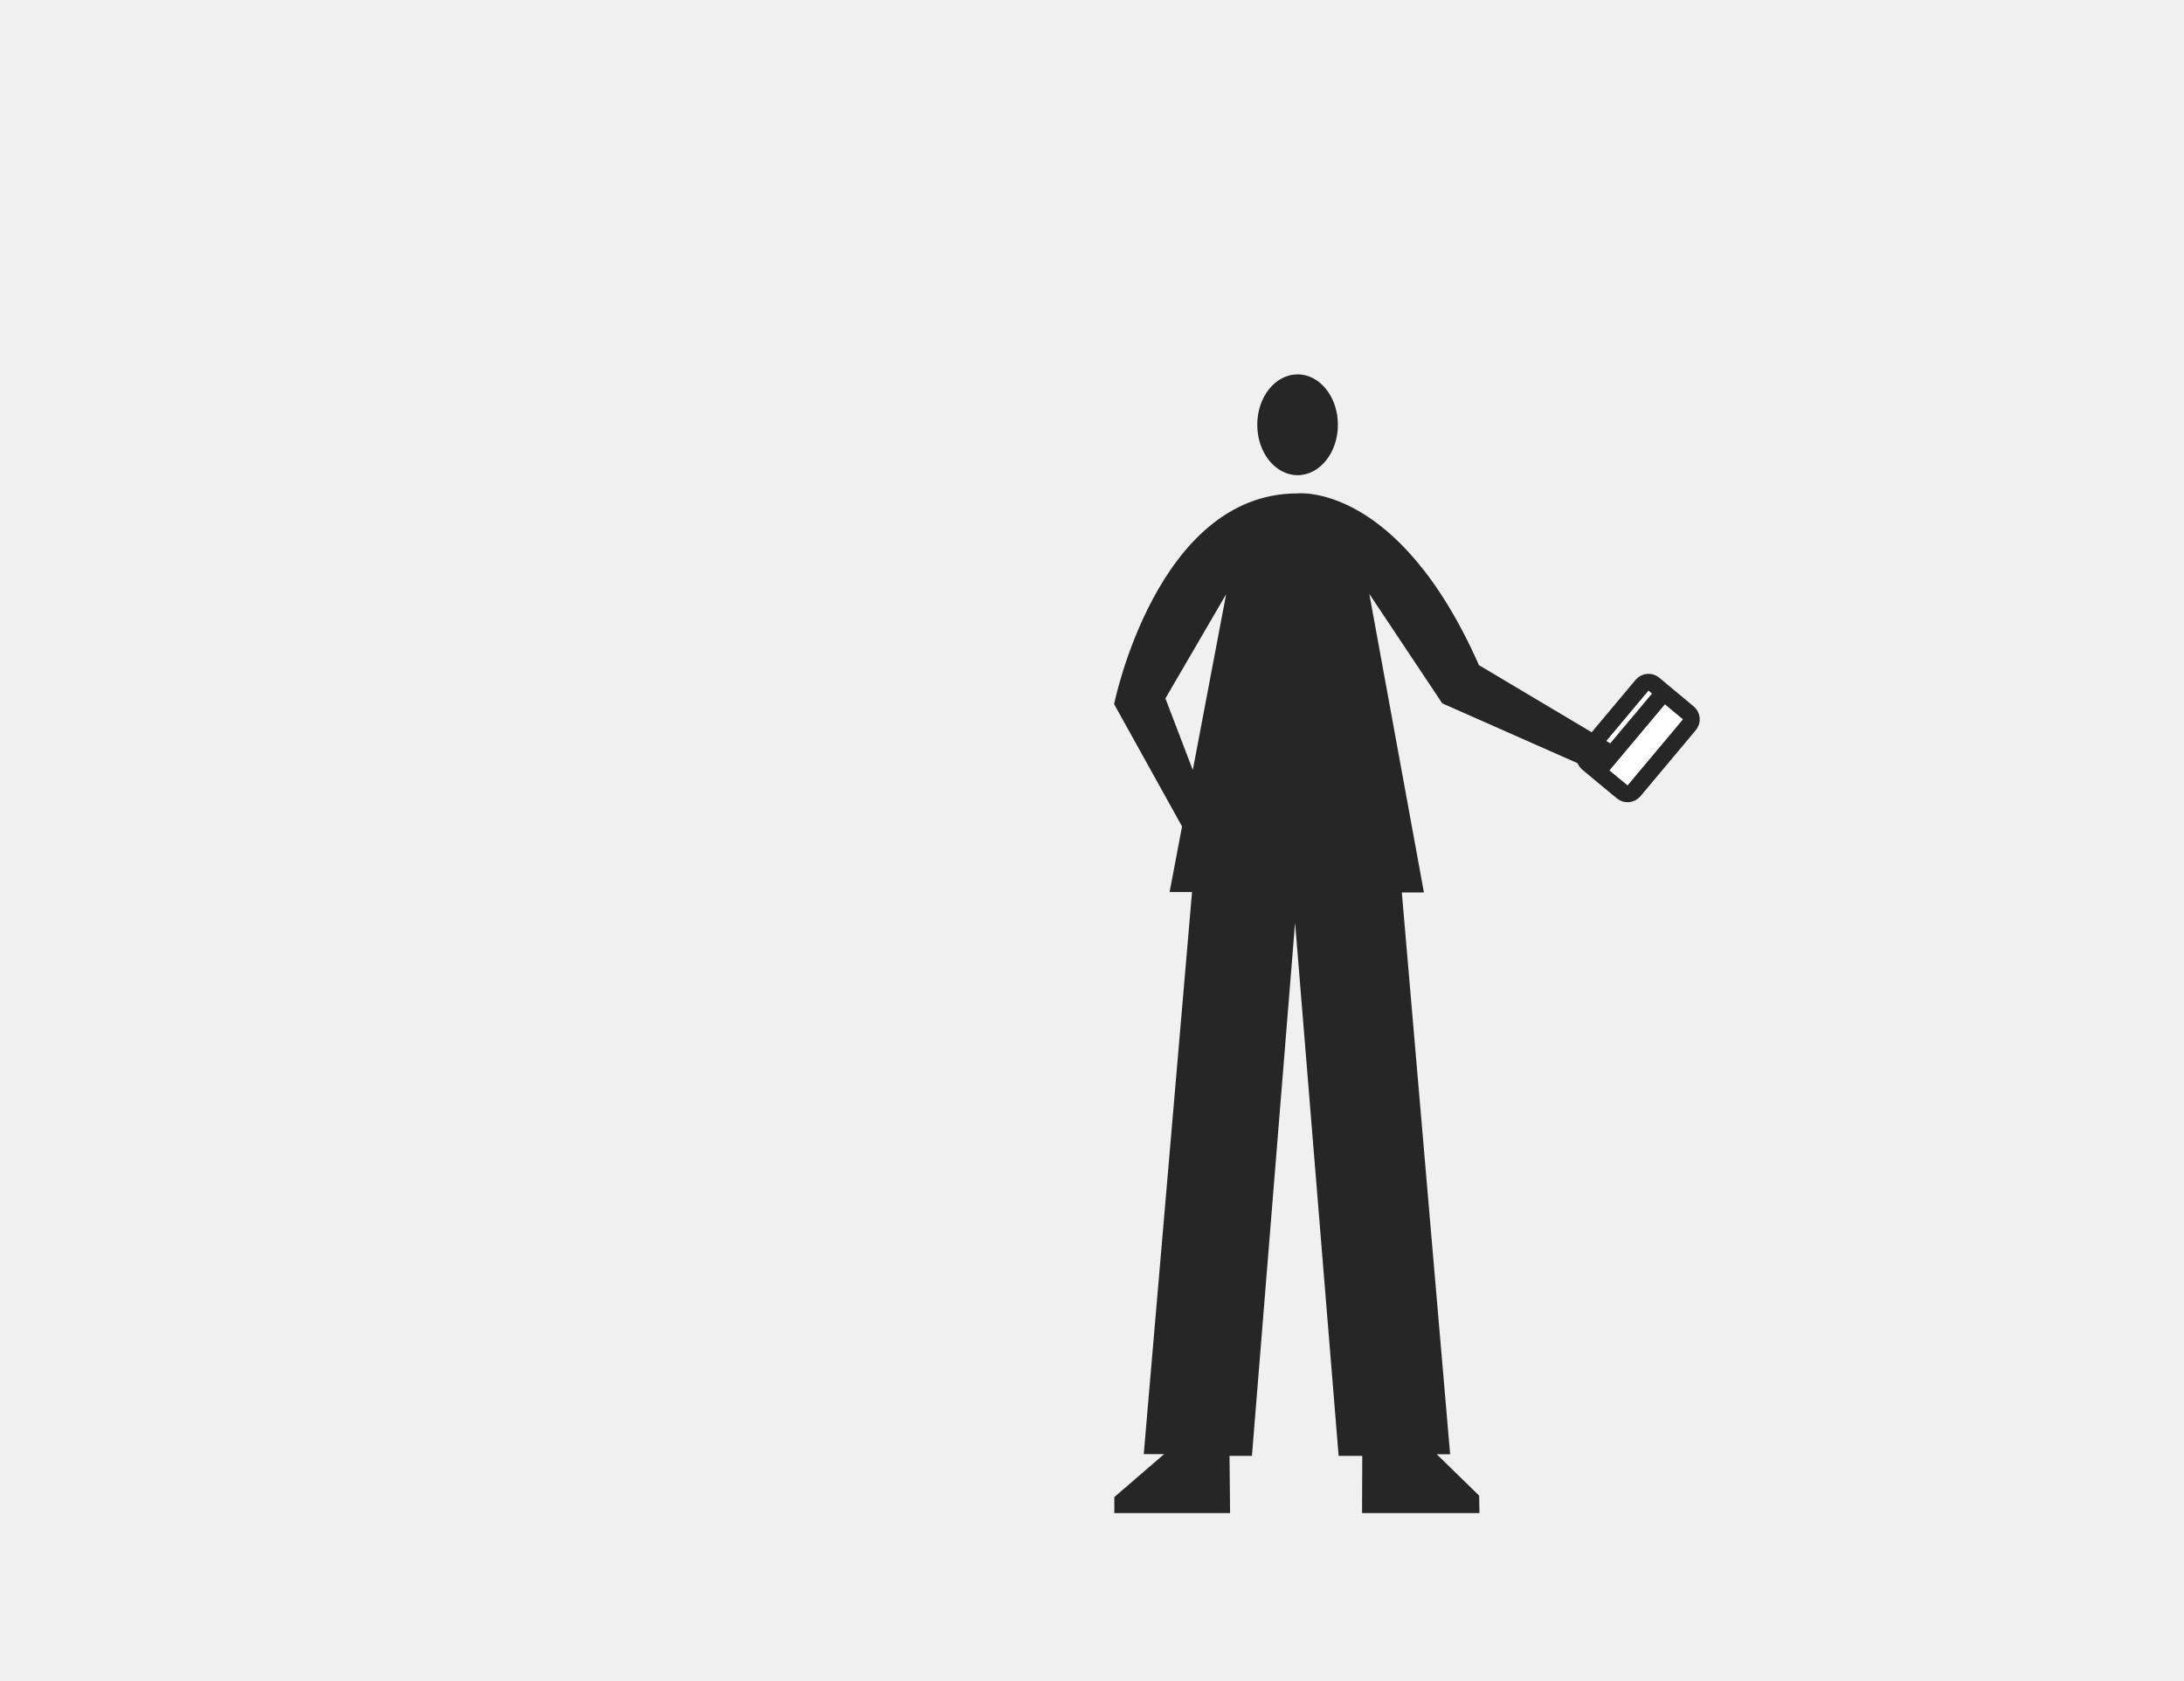
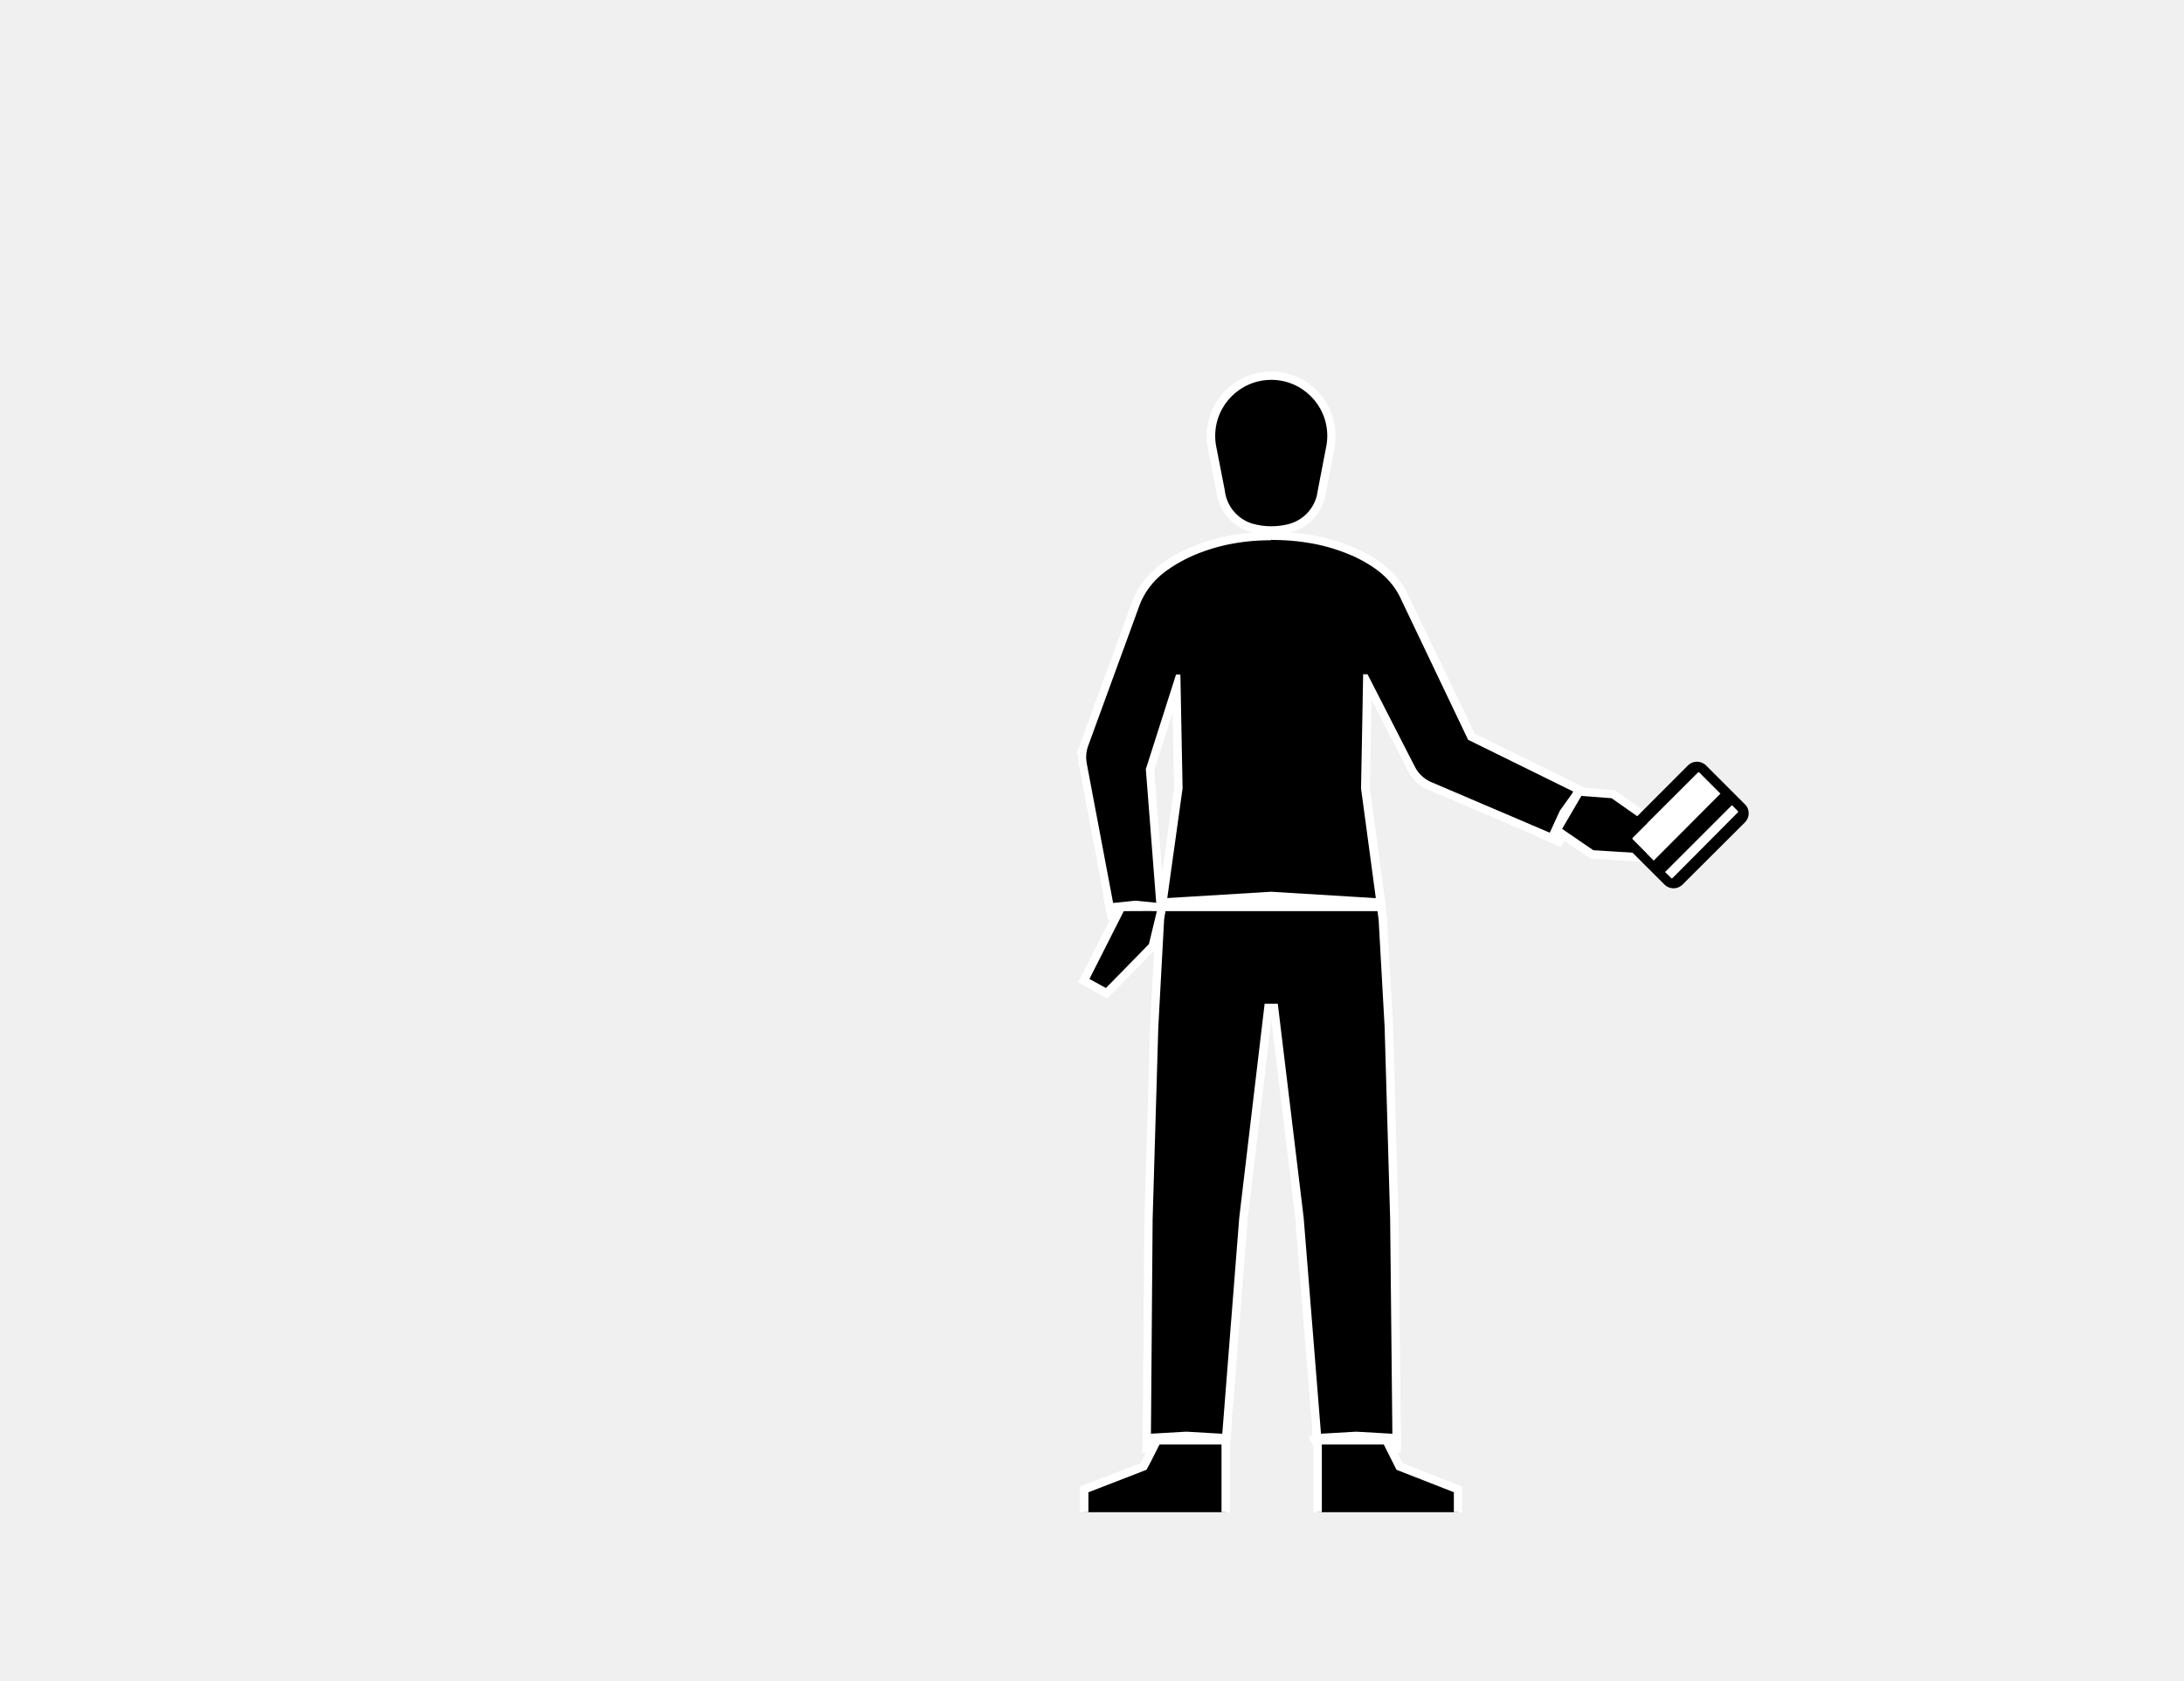
- <svg xmlns="http://www.w3.org/2000/svg" id="Capa_1" data-name="Capa 1" viewBox="0 0 1300 1000">
+ <svg xmlns="http://www.w3.org/2000/svg" id="Capa_3" data-name="Capa 3" viewBox="0 0 1300 1000">
  <defs>
-     <style>.cls-1{fill:#fff;stroke:#262626;stroke-miterlimit:10;stroke-width:10px;}.cls-2{fill:#262626;}</style>
+     <style>.cls-1{fill:#fff;}</style>
  </defs>
-   <path class="cls-1" d="M944.44,447.17l33-39.38a5,5,0,0,1,7-.61l6.57,5.51L1005,424.32a5,5,0,0,1,.61,7l-33,39.38a5,5,0,0,1-7,.61L953,460.88l-2-1.67-6-5A5,5,0,0,1,944.44,447.17Z" />
-   <line class="cls-1" x1="988.85" y1="414" x2="952.1" y2="457.79" />
-   <path class="cls-2" d="M951.75,459.85l7.15-17.21-78.57-46.76C832.06,286.77,772.28,293.66,772.28,293.66c-83.83,0-109.12,125.41-109.12,125.41l40.44,72.82-7.41,39h13.36L680.8,865.46h12.11L663.3,891v9.55h68.89l-.33-34.07,13.34,0,25.68-317.3,25.92,317.3,14.08,0-.13,34.07h69.88l-.18-10.38-25.28-24.66h8L834.42,531.15l13.15,0-32.5-177.67,43.42,65.14ZM710,458.3,693.7,415.68l36.14-62Z" />
-   <ellipse class="cls-2" cx="772.37" cy="252.81" rx="24" ry="30" />
+   <polygon class="cls-1" points="661.38 544.8 659.57 535.21 675.94 533.54 688.44 534.78 690.51 534.99 691.26 544.59 688.57 544.7 671.35 544.78 671.35 544.79 668.85 544.8 661.38 544.8" />
+   <path class="cls-1" d="M676,536.05l11.93,1.18.3,0,.37,4.83h0v.1l-19.71.09h-5.4l-.92-4.88,9.26-.95,4.16-.42m0-5-.5.05-4.16.43-9.26.94-5.42.56,1,5.35.93,4.88.77,4.07h14.54v0l14.73-.07,5.38,0-.41-5.26h0v-.2l-.38-4.83-.32-4.15-4.15-.43-.3,0-11.95-1.19-.5-.05Z" />
+   <polygon class="cls-1" points="919.2 497.17 923.51 487.75 926.36 481.53 935.82 468.24 942.01 471.29 945.38 471.62 940.66 479.72 931.97 494.64 928.08 500.98 919.2 497.17" />
+   <path class="cls-1" d="M936.63,471.42l4.52,2.23,0,.06.15,0-2.76,4.73-8.24,14.14-.45.78-2.73,4.45-4.54-1.95,2.15-4.7,1.09-2.39,2.75-6,4.57-6.41.41-.57,3.12-4.38M935,465.06l-2.47,3.46-3.12,4.38-.4.56-4.57,6.42-.28.39-.19.43-2.75,6-1.1,2.4L918,493.8l-2.13,4.65,4.7,2,4.55,2,4,1.71,2.26-3.7,2.73-4.45,0-.05,0,0,.45-.78L942.82,481l2.76-4.72,2.26-3.88.48-.76h0l1.21-2.07-6.79-.68-3.87-1.91L935,465.06Z" />
+   <polygon class="cls-1" points="782.75 857.22 784.1 857.22 783.6 850.94 807.3 849.58 831.26 850.95 831.38 862.22 821.38 862.22 785.26 862.24 782.75 857.22" />
+   <path class="cls-1" d="M807.3,852.08l21.49,1.23.07,6.41h-7.47l-34.58,0v0h0v-.09l-.51-6.34,21-1.21m0-5H807l-21,1.21-5.1.29.41,5.1.08,1h-2.7l3.64,7.25,1.39,2.76h3.09l34.59,0h12.51l0-5.05-.07-6.41,0-4.67-4.67-.27-21.49-1.23Z" />
+   <polygon class="cls-1" points="691.35 862.22 682.51 862.22 682.61 850.93 706.16 849.58 730.24 850.98 729.54 859.91 729.54 862.22 727.04 862.24 691.35 862.22" />
+   <path class="cls-1" d="M706.16,852.08l21.39,1.25-.5,6.39h0v0l-34.58,0H685l.06-6.43,21.07-1.21m0-5h-.28L684.8,848.3l-4.67.27,0,4.68-.06,6.43,0,5h12.49l34.56,0h5V860l.49-6.29.4-5.09-5.09-.29-21.39-1.25Z" />
+   <path class="cls-1" d="M690.55,544.79l.67-3,1.34-9.63,2-.14c5-.35,61.21-3.72,61.78-3.75h.15l64.58,3.93,1.32,9.79.41,2.86Z" />
+   <path class="cls-1" d="M756.51,530.71l62.38,3.8,1,7.67v.11H693.66l0-.11,1.08-7.71c5.07-.36,61.75-3.76,61.75-3.76m0-5h-.3c-2.32.14-56.76,3.41-61.8,3.76l-4,.28-.56,4-1,7.53-1.28,6H825.7l-.82-5.71v-.1l-1-7.63-.54-4.08-4.11-.25-62.38-3.8Z" />
+   <path d="M756.67,315.72a43.26,43.26,0,0,1-11.89-1.64A25.89,25.89,0,0,1,726.52,292l-5.29-27v-.08a35.88,35.88,0,1,1,71.33-5.5,35,35,0,0,1-.4,5.36l0,.09c-.13.9-.3,1.79-.52,2.75l-4.9,25.45v.16l-.07.25-.24,1.27a4.19,4.19,0,0,1-.12.48,25.82,25.82,0,0,1-17.74,18.84,31.6,31.6,0,0,1-3.44.82A44.71,44.71,0,0,1,756.67,315.72Z" />
+   <path class="cls-1" d="M756.67,226.07a33.37,33.37,0,0,1,33.38,33.37,32.62,32.62,0,0,1-.39,5.07h0c-.13.88-.3,1.74-.5,2.59l-4.95,25.74a.2.2,0,0,1,0,.07l-.27,1.42a.59.59,0,0,1,0,.19,23.35,23.35,0,0,1-16.06,17.16,30.79,30.79,0,0,1-3.19.76,42,42,0,0,1-8,.77,40.39,40.39,0,0,1-11.13-1.53,23.4,23.4,0,0,1-16.54-20v0l-4.8-24.5-.5-2.54v-.08a32.91,32.91,0,0,1-.39-5.1,33.37,33.37,0,0,1,33.37-33.37m0-5a38.38,38.38,0,0,0-37.93,44.17h0l0,.17,0,.17.5,2.54,4.75,24.25a28.38,28.38,0,0,0,20,24.1,46,46,0,0,0,12.59,1.74,47.54,47.54,0,0,0,8.92-.86,36.11,36.11,0,0,0,3.69-.88A28.36,28.36,0,0,0,788.7,295.9a6.22,6.22,0,0,0,.16-.71l.23-1.23a3.4,3.4,0,0,0,.07-.34l4.89-25.46c.24-1,.42-2,.56-2.91l0-.36h0a37.59,37.59,0,0,0,.39-5.45,38.42,38.42,0,0,0-38.38-38.37Z" />
+   <polygon points="706.16 854.59 682.57 855.94 683.62 725.69 687 611.21 690.47 547.03 691.48 539.79 822.13 539.79 823.1 547.03 826.67 611.14 829.97 725.64 831.32 855.96 807.3 854.59 784 855.93 773.47 725.02 758.37 599.86 754.98 599.86 740.12 725.12 729.85 855.97 706.16 854.59" />
+   <path class="cls-1" d="M819.94,542.29l.67,5,3.57,64,3.29,114.43,1.32,127.6-21.49-1.23-21,1.21L776,724.82,760.59,597.36h-7.83L737.64,724.82,727.55,853.33l-21.39-1.25-21.07,1.21,1-127.58,3.38-114.43,3.46-64,.7-5H819.94m4.37-5h-135l-.6,4.31-.69,5,0,.21V547l-3.46,64v.12l-3.38,114.44v.1l-1,127.58-.05,5.34,5.33-.31,20.79-1.19,21.09,1.23,4.9.29.38-4.89,10.08-128.41,14.07-118.59L771,725.32l10.33,128.37.39,4.87,4.88-.28,20.72-1.19,21.2,1.22,5.34.3-.05-5.35-1.32-127.6v-.09l-3.29-114.43V611l-3.57-64v-.19l0-.19-.67-5-.59-4.33Z" />
+   <polygon points="645.08 583.68 666.35 541.69 666.35 539.81 667.29 539.8 667.29 539.8 691.79 539.68 690.93 543.06 686.07 563.14 685.62 563.62 658.67 591.16 645.08 583.68" />
+   <path class="cls-1" d="M688.57,542.2v.09l0,.19-.91,3.75-3.79,15.68h0l-25.58,26.13-9.81-5.39,20.35-40.19.09-.17h0l19.71-.09h0m0-5h0l-19.74.09h-5v3.78L643.94,580.4l-2.18,4.31L646,587l9.81,5.39,3.32,1.84,2.66-2.72,25.58-26.13,1-1,.33-1.34,3.8-15.69.91-3.74,0-.18v0l1.56-6.22-6.4,0Z" />
+   <polygon points="729.55 859.72 729.55 900 645.44 900 645.44 886.45 680.74 872.8 687.66 859.11 687.66 857.22 692.47 857.22 724.66 857.24 727.04 857.22 729.54 857.22 729.55 859.72" />
+   <path class="cls-1" d="M722,854.72v0l-29.58,0h-2.29l-5,0v3.82l-4.67,9.22-1.55,3.07-5.86,2.27-27,10.42-3.19,1.24V900h5V888.16l26.94-10.42,7.66-3L685,870l5.2-10.28h2.31l34.58,0v0h0V900h5V854.72Z" />
+   <path d="M644.46,455.3l0-.15v0l-.06-.29-.19-.19v-.94c0-.16,0-.31-.06-.46a21.43,21.43,0,0,1-.09-4.38c0-.25,0-.55.08-.85.06-.53.15-1.07.25-1.59H644l1.3-3.47.14-.42h0l30.41-83.23c0-.11.08-.22.12-.33a44.52,44.52,0,0,1,3.49-7.11c.39-.66.79-1.28,1.21-1.9.15-.23.31-.47.48-.71s.4-.55.58-.8.39-.54.6-.82l2.08,1.41-2-1.53.15-.19c.47-.6,1-1.23,1.52-1.85a44.34,44.34,0,0,1,3.64-3.74l.14-.15.06,0c.14-.14.32-.31.55-.51l.5-.45.7-.61.62-.5,0,0,.49-.4,1-.78.15-.12.38-.28c.27-.21.63-.47,1-.74l.33-.25h0c.53-.38,1.09-.77,1.69-1.16s1-.65,1.5-1l.77-.49,1.25-.76c.41-.25.87-.51,1.33-.77l1.37-.77c.73-.4,1.47-.81,2.25-1.2,1.6-.83,3.27-1.63,4.95-2.37l.91-.4c.88-.38,1.81-.77,2.77-1.15l.75-.29.43-.26H714l2.12-.77,1.48-.52c.84-.28,1.72-.57,2.61-.84l.54-.17,1.2-.35,1.52-.43c.49-.15,1-.29,1.57-.42l1.55-.4,1.55-.37,1.72-.38,1.72-.35c1.62-.33,3.35-.64,5.1-.91l.28,0,1.7-.24,1.84-.24,1.87-.22,1.92-.19,2-.16c2-.16,4.06-.27,6.09-.32,1.36,0,2.78-.07,4.2-.07s2.94,0,4.36.07,2.6.09,3.87.16a3.91,3.91,0,0,1,.49,0c1.2.06,2.48.16,3.89.28l1.94.19,1.94.21,1.44.18,1.36.18c.2,0,.48.06.75.11l.31.05h.23l.2.06c1,.14,2,.3,2.94.48a2.63,2.63,0,0,1,.38.07c1.1.2,2.18.4,3.24.62l1.94.42,1.37.32,1.62.39L790,323l2.23.62,1.21.35.22.07,1.61.5c1.07.34,2.22.72,3.46,1.17,1,.35,2,.71,2.89,1.08l1,.38c.83.33,1.67.68,2.48,1l.61.27h0l.34.16.8.37,1.27.6,1.27.62c2.34,1.16,4.6,2.42,6.71,3.73.68.41,1.34.84,1.95,1.25l.35.23c.73.49,1.48,1,2.14,1.49l.13.1h0l.92.7.73.56.37.3.26.2.11.1c.22.17.42.33.6.49l.57.5c.15.12.33.28.5.44s.33.3.46.43l.35.33a45.33,45.33,0,0,1,3.67,3.81c.53.62,1,1.24,1.55,1.89s.9,1.18,1.37,1.87c.2.27.41.58.61.89s.37.55.57.88c.4.62.81,1.32,1.25,2.1.2.35.4.72.59,1.1s.52,1,.77,1.54.39.83.57,1.25c.08.17.16.34.23.52l33.32,69.82.42.86,1.13,2.37.2.42,4,8.33,64.59,31.79L930.71,484l-2.66,5.79-4.25,9.31L850.68,467.9c-.34-.15-.63-.3-.93-.44s-.63-.33-.91-.49-.61-.35-.9-.53-.54-.35-.82-.54c-.58-.4-1.11-.81-1.62-1.23s-1.07-.95-1.52-1.4c-.24-.26-.45-.47-.64-.69a24.3,24.3,0,0,1-2.21-2.88l-.2-.31h0l-.71-1.37L830.1,438.26,816.56,411.8l-2.79-5.45L812.59,469l9.18,68.18-65.26-4c-3.26.19-56.71,3.4-61.58,3.74l-3.08.21L701.37,469l-.21-11.09-.1-4.47-.85-44.54-14.42,45.25-1.26,3.91.2,2.54,6.16,79.16h-2.84l-12.1-1.2-15.45,1.58Z" />
+   <path class="cls-1" d="M756.56,321.33c1.45,0,2.88,0,4.27.07s2.61.09,3.88.16a2,2,0,0,1,.35,0c1.32.07,2.62.17,3.88.28l1.93.19,1.9.21c.46.05.92.1,1.38.17l1.36.18c.22,0,.44.05.65.09l.57.09h.08q1.58.24,3.09.51l.2,0c1.12.2,2.22.41,3.29.63l1.65.35,1.6.37,1.58.39,1.15.3,1.13.3,1.09.31,1.13.33c.61.19,1.2.36,1.79.56,1.17.36,2.3.75,3.4,1.14s1.89.69,2.8,1.05l.93.37c.83.33,1.64.67,2.42,1l.79.35.1,0,.86.39,1.25.59,1.21.6a74.12,74.12,0,0,1,6.51,3.62c.67.4,1.3.81,1.89,1.2l.26.17c.77.52,1.49,1,2.13,1.49.27.19.53.39.78.58h0l.94.72.42.34.14.11.71.58.52.46.5.44.37.34a.83.83,0,0,1,.13.14.55.55,0,0,1,.11.1.27.27,0,0,1,.08.07h0l.05,0h0a43,43,0,0,1,3.51,3.63c.5.59,1,1.19,1.48,1.8s.87,1.15,1.28,1.75c.19.27.38.54.56.82s.37.56.55.84c.41.66.81,1.33,1.18,2,.2.34.38.68.56,1s.5,1,.73,1.48.38.8.55,1.21c.08.15.15.3.22.46h0v0l33.76,70.73h0l1.33,2.79h0l4.34,9.11h0l4.19,2.06,2.36,1.16,56.17,27.64-3.12,4.38-.41.57-4.57,6.41-2.75,6-1.09,2.39-2.15,4.7-70.25-30-.63-.27-.81-.39c-.27-.14-.53-.27-.79-.42s-.53-.3-.78-.46l-.75-.49c-.5-.35-1-.71-1.43-1.09s-.91-.8-1.33-1.23l-.56-.6a20.36,20.36,0,0,1-2-2.59h0c-.29-.47-.57-.95-.82-1.44h0L836,444.29l-1.86-3.64-1.8-3.52-13.54-26.47-3.3-6.45h0l-1.49-2.9h-2.62l-.25,13.52,0,.73-.7,37.86-.12,6.06-.18,9.71,8.8,65.35-62.38-3.8s-56.68,3.4-61.75,3.76l9.11-65.32-.21-11.29-.1-4.47-.72-37.64-.28-14.29H700l-3.54,11.1-7.81,24.49L685,448.5h0l-1.56,4.89-1.33,4.16-.07.22.23,2.92h0l5.95,76.57h0l-.3,0L676,536.05l-4.16.42-9.26.95-15.6-82.51a.43.43,0,0,0,0-.05l-.24-1.31s0,0,0,0a.53.53,0,0,1,0-.13c0-.14,0-.28-.07-.42a19,19,0,0,1-.08-3.91c0-.25,0-.5.07-.75.06-.49.14-1,.23-1.47s.21-1,.34-1.43l.21-.71.27-.79h0l.09-.25,30.16-82.54.37-1,.06-.17a42.42,42.42,0,0,1,3.33-6.8c.36-.61.73-1.2,1.13-1.78l.51-.75.53-.73c.17-.24.35-.49.54-.73l.2-.25c.48-.62,1-1.22,1.49-1.81a42.25,42.25,0,0,1,3.49-3.59h0l0,0,0,0,.06-.06.52-.48.47-.43.68-.58.65-.53a4.78,4.78,0,0,1,.42-.34l1-.77.47-.35c.32-.25.66-.5,1-.76l.06,0c.59-.43,1.23-.86,1.91-1.32.45-.31.93-.62,1.44-.94l.77-.48,1.2-.74c.42-.25.85-.5,1.29-.74s.89-.51,1.35-.76c.7-.39,1.42-.78,2.17-1.17,1.5-.77,3.11-1.55,4.83-2.31l.87-.38c.88-.38,1.79-.76,2.72-1.12l1-.37,0,0c.81-.31,1.65-.61,2.5-.92l1.42-.49c.83-.29,1.69-.56,2.56-.83l.53-.17,1.17-.34c.49-.15,1-.29,1.49-.42s1-.28,1.52-.41l1.54-.39,1.59-.38,1.62-.36,1.64-.34c1.65-.33,3.35-.63,5.09-.9h.1l1.75-.25,1.82-.24,1.84-.21,1.88-.19,1.93-.16c1.93-.15,3.91-.26,5.95-.31,1.35,0,2.73-.07,4.13-.07m0-5c-1.46,0-2.91,0-4.31.07-2,.05-4.12.16-6.17.33l-2,.16h-.06l-1.89.18h-.06l-1.92.22-1.87.25-1.66.23-.4.06c-1.77.27-3.52.58-5.18.92l-1.7.35h-.06l-.7.16c-.32.07-.63.13-.94.21h-.07c-.54.13-1.08.25-1.61.39l-1.58.4c-.54.13-1.1.28-1.64.44s-1,.28-1.54.44l-1.16.34H720l-.25.08-.26.08c-1,.32-1.91.61-2.73.89-.48.16-1,.33-1.5.52l-1.71.62h-.49l-.84.51-.56.22c-1,.39-1.94.78-2.87,1.19l-.48.21L708,326l0,0,0,0c-1.72.76-3.44,1.58-5.11,2.44-.81.42-1.61.85-2.28,1.22l-1.42.8c-.47.27-.94.53-1.39.81s-.86.52-1.28.79c-.25.14-.51.31-.78.48-.49.31-1,.63-1.56,1l-1.41,1h0l-.58.43-.09.06c-.38.27-.73.53-1.07.79l-.37.28-.12.09c-.39.29-.73.56-1,.81s-.37.29-.56.46-.47.37-.68.55-.54.46-.76.66l-.55.49-.64.6,0,0a49.91,49.91,0,0,0-3.86,4c-.57.66-1.1,1.32-1.62,2l-.15.19,0,.05-.05.07c-.26.33-.46.61-.65.88s-.4.53-.59.81l-.53.78c-.45.66-.87,1.32-1.29,2a46.9,46.9,0,0,0-3.67,7.5c-.06.13-.1.26-.15.39l-.34.92-29.85,81.74h0l-.32.9,0,.11-2.54,6.76h1.1a24,24,0,0,0,.12,4.63c0,.12,0,.23,0,.34v1.75l.38.38,15.56,82.34.86,4.51,4.56-.47,9.27-.94,3.65-.38,11.43,1.14.29,0,.25,0h5.66l-.2-2.69,1.72-.12c4.8-.33,56.93-3.46,61.4-3.73l62.08,3.78,6.08.37-.82-6-8.75-65,.18-9.33.12-6.05.69-37.13,11.79,23.05,1.8,3.51,1.86,3.64,6.42,12.6.28.56v.09l.22.33.89,1.75h.26a24.55,24.55,0,0,0,1.89,2.37l.65.7,0,0,0,0c.51.51,1,1,1.66,1.54s1.21,1,1.83,1.39c.32.22.63.43.95.62s.63.39,1,.58.62.35.94.51l.05,0,0,0,1,.46h0l0,0,.63.26,70.24,30,4.49,1.91,2-4.43,2.16-4.7,1.09-2.4,2.55-5.56,4.29-6,.4-.55,3.13-4.4,3.41-4.79-5.28-2.59-56.17-27.65-2.36-1.16-2.63-1.3-3.6-7.54-.39-.81h0l-.95-2-1.36-2.85h0L839,355.88l-.24-.54c-.17-.4-.37-.82-.6-1.31s-.52-1.07-.8-1.6-.42-.8-.65-1.21c-.43-.77-.86-1.5-1.3-2.18-.2-.33-.41-.65-.62-1s-.42-.62-.63-.92c-.5-.72-1-1.36-1.44-2s-1.08-1.34-1.62-2a47.8,47.8,0,0,0-3.83-4l-.17-.16L827,339l-.06-.06-.53-.49-.55-.49-.09-.08h0l-.26-.22-.17-.15-.68-.57-.15-.12-.29-.23-.11-.08-.24-.19c-.23-.19-.47-.37-.73-.57l-.26-.2-1.34-1h-.07c-.48-.35-1-.72-1.71-1.18l-.37-.25c-.75-.49-1.39-.9-2-1.28-2.15-1.34-4.48-2.63-6.89-3.83l-1.27-.62-1.28-.61h-.06l-.83-.38-.25-.11-.75-.34c-.83-.36-1.68-.72-2.55-1.06l-1-.39c-.82-.33-1.76-.69-2.91-1.1s-2.44-.85-3.57-1.21l-1.62-.5-.24-.07L793,321.2l0,0h-.07l-.49-.14-.61-.17-.53-.15-.62-.17-.81-.21-.36-.09h-.06l-1.65-.4-1.34-.31-.28-.06h-.08l-.71-.15-1-.2c-1-.21-2-.41-3.23-.62a4.13,4.13,0,0,0-.51-.1c-1-.18-2-.35-3-.49l-.36-.05-.17,0-.16,0c-.28,0-.56-.09-.85-.12l-1.29-.18-1.47-.18-2-.21h-.06l-1.9-.18h-.05c-1.43-.12-2.71-.22-3.92-.28-.2,0-.4,0-.6,0-1.28-.07-2.6-.12-3.9-.16s-2.92-.07-4.42-.07ZM690,449.27l3.42-10.7L698,424.06l.57,29.43.09,4.48.21,10.88-7.06,50.55-4.59-59v-.14l-.15-1.94,1.11-3.45,1.56-4.89.23-.74Z" />
+   <polygon points="867.86 886.46 867.86 900 784.31 900 784.31 857.24 821.4 857.22 826.18 857.21 826.18 859.13 833.01 872.8 867.86 886.46" />
+   <path class="cls-1" d="M867.18,883.51l-23.87-9.36-8.49-3.32-1.38-2.76-4.76-9.53v-3.83h-7.3l-34.57,0h-5V900h5V859.74l34.59,0h2.28L829,870.3l2.24,4.48,10.27,4,23.88,9.35V900h5V884.75Z" />
+   <polygon points="947.53 508.52 926.48 494.12 938.77 473.04 938.77 471.03 941.46 471.23 960.15 472.63 992.45 495.31 991.5 497.11 989.93 501.56 987.85 507.41 986.61 510.98 947.53 508.52" />
+   <path class="cls-1" d="M941.27,473.72l18,1.35,29.93,21h0l-1.63,4.62-.71,2-1.36,3.84,0,.07-.6,1.72-36.5-2.3-18.56-12.68.45-.78,8.24-14.14,2.76-4.73h0m-5-5.39v4l-2.09,3.58-8.24,14.14-.45.77-2.35,4L927,497.5l18.56,12.69,1.13.78,1.38.08,36.5,2.3,3.79.24,1.24-3.58.6-1.72v-.09l1.35-3.8.71-2,1.53-4.34,1.79-3.57L992.08,492l-29.93-21-1.13-.79-1.37-.1-18-1.35-5.37-.41Z" />
+   <path class="cls-1" d="M994.67,522.53l-.55-.57-1.11-1.1L984.15,512,976,503.82l-4.35-4.36a.54.54,0,0,1,0-.73l1-1,35.49-35.42,2.63-2.63h0a.11.11,0,0,1,.07-.06.28.28,0,0,1,.16-.06.51.51,0,0,1,.35.07s0,0,0,0l0,0,.06.05,18.68,18.68,4.35,4.37a.44.44,0,0,1,0,.65l-1,1L999.15,519l-3.63,3.63h0a.27.27,0,0,1-.1.06.33.33,0,0,1-.19.08.58.58,0,0,1-.41-.1Z" />
+   <path d="M1038.78,478.84l-4.51-4.52-18.89-18.89-.27-.25c-.18-.16-.39-.29-.59-.44a7.67,7.67,0,0,0-5.61-1.3,8.07,8.07,0,0,0-2.76,1,7.3,7.3,0,0,0-1.18.89l-.26.24-1.63,1.64-35.42,35.49,0,0a7.6,7.6,0,0,0-.13,10.56l4.51,4.51,8.16,8.14,8.88,8.86,1.66,1.67.22.2.27.24c.17.16.38.3.57.45a7.64,7.64,0,0,0,8.27.27,7.72,7.72,0,0,0,1.17-.87l.26-.25,2.63-2.63,34.58-34.45a7.67,7.67,0,0,0,.1-10.61ZM984.36,512.2l-.21-.22L976,503.83l-4.35-4.37a.53.53,0,0,1,0-.73l1-1,35.49-35.42,2.63-2.63h0a.11.11,0,0,1,.07-.06.28.28,0,0,1,.16-.06.51.51,0,0,1,.35.07s0,0,0,0l0,0,.06.05,12.67,12.67Zm50.17-28.78-1,1L999.15,519l-3.63,3.63h0a.18.18,0,0,1-.09.06.33.33,0,0,1-.19.08.58.58,0,0,1-.41-.1l-.13-.1-.55-.57-1.11-1.1L991.1,519l39.82-39.81,3.62,3.63A.45.45,0,0,1,1034.53,483.42Z" />
</svg>
